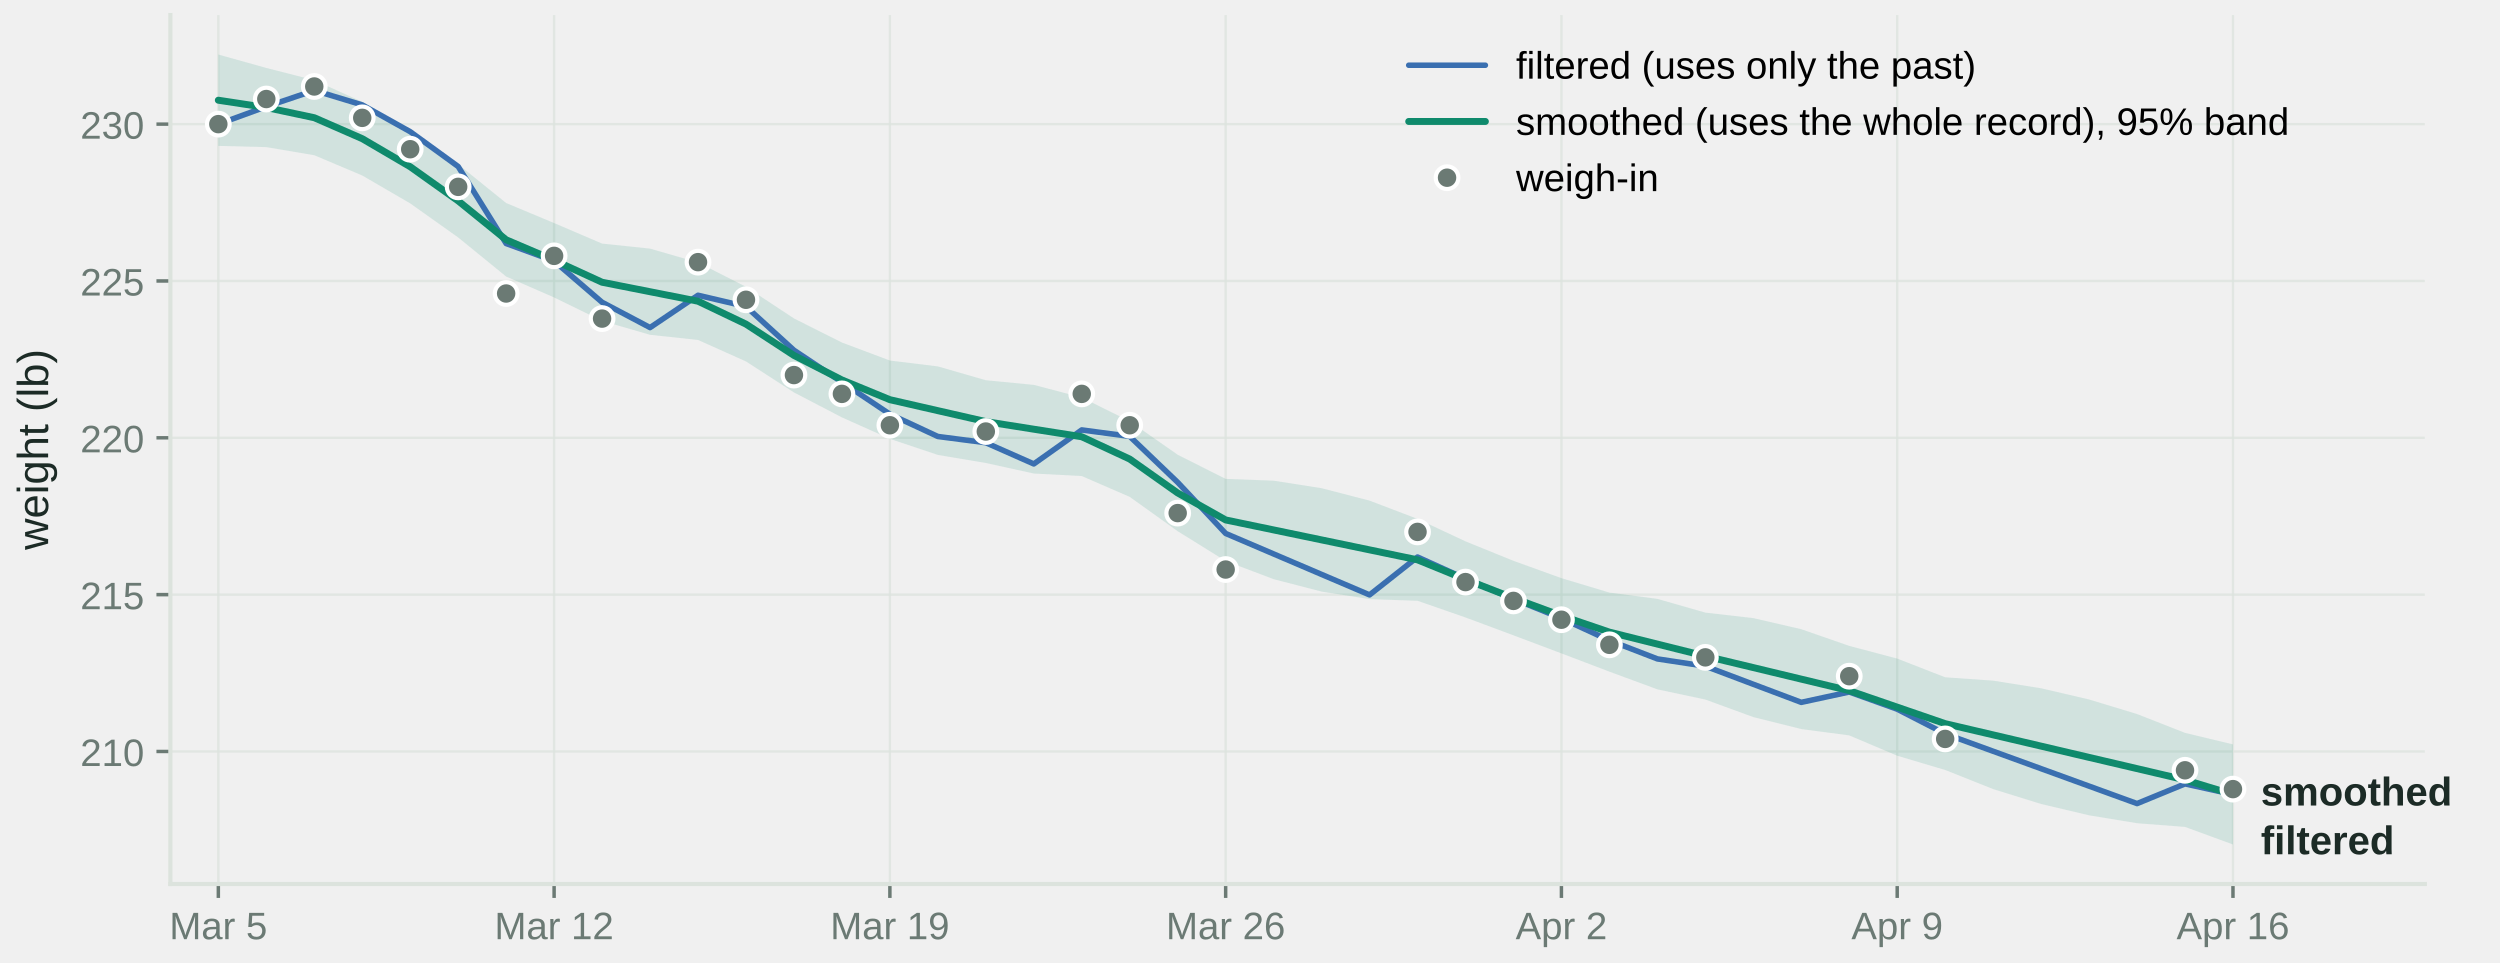
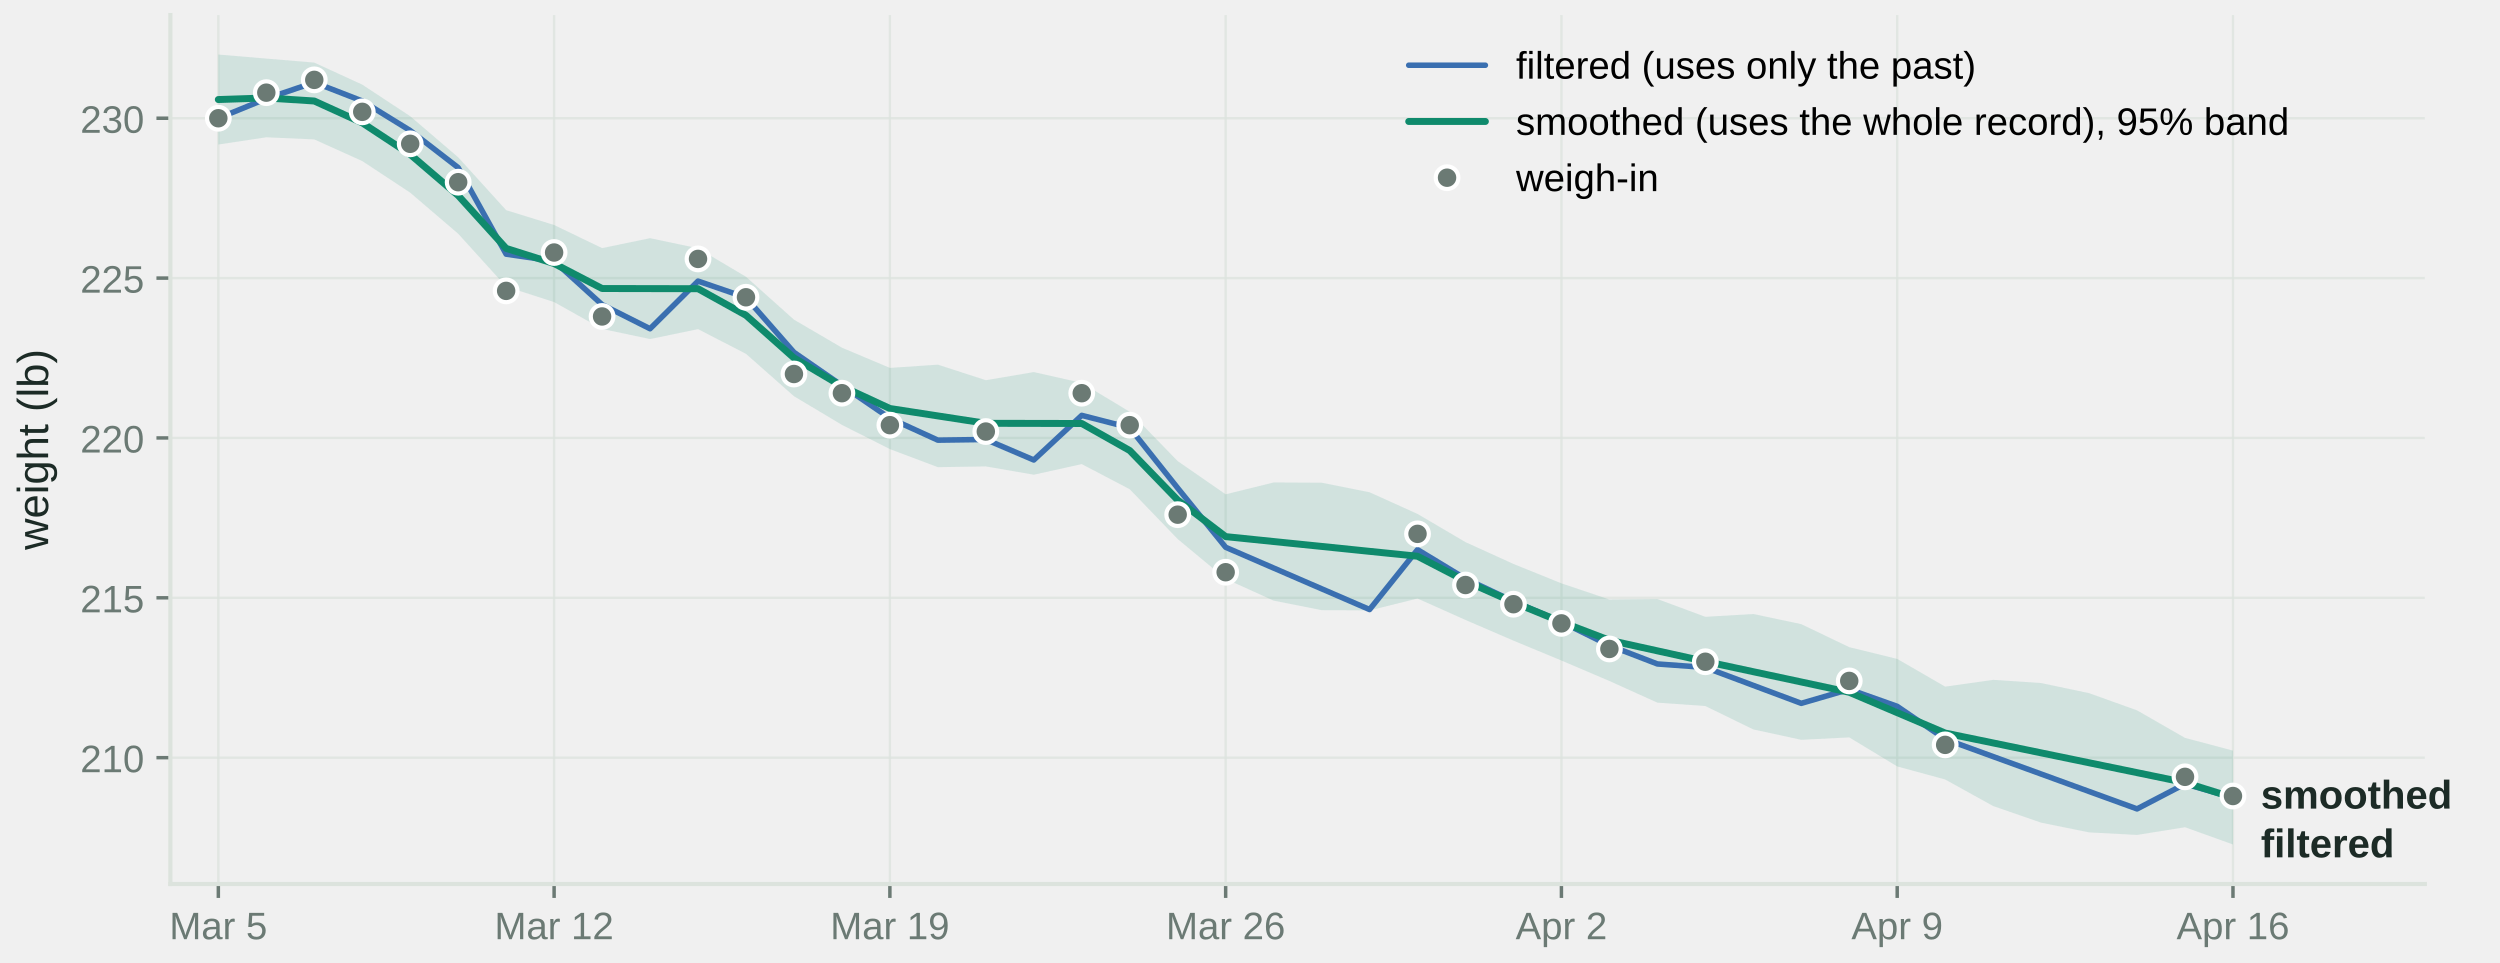
<svg xmlns="http://www.w3.org/2000/svg" xmlns:xlink="http://www.w3.org/1999/xlink" width="717.771pt" height="276.266pt" viewBox="0 0 717.771 276.266" version="1.1">
  <defs>
    <style type="text/css">*{stroke-linejoin: round; stroke-linecap: butt}</style>
  </defs>
  <g id="figure_1">
    <g id="patch_1">
      <path d="M 0 276.266  L 717.771 276.266  L 717.771 0  L 0 0  L 0 276.266  z " style="fill: none" />
    </g>
    <g id="axes_1">
      <g id="patch_2">
        <path d="M 48.914 253.8  L 696.194 253.8  L 696.194 4.32  L 48.914 4.32  L 48.914 253.8  z " style="fill: none" />
      </g>
      <g id="matplotlib.axis_1">
        <g id="xtick_1">
          <g id="line2d_1">
-             <path d="M 62.686 253.8  L 62.686 4.32  " clip-path="url(#p06684afb29)" style="fill: none; stroke: #dce3dd; stroke-opacity: 0.75; stroke-width: 0.7; stroke-linecap: round" />
+             <path d="M 62.686 253.8  L 62.686 4.32  " clip-path="url(#pcd0223d66e)" style="fill: none; stroke: #dce3dd; stroke-opacity: 0.75; stroke-width: 0.7; stroke-linecap: round" />
          </g>
          <g id="line2d_2">
            <defs>
-               <path id="m4f21d773d2" d="M 0 0  L 0 4  " style="stroke: #6b7a74" />
+               <path id="me67320634f" d="M 0 0  L 0 4  " style="stroke: #6b7a74" />
            </defs>
            <g>
-               <use xlink:href="#m4f21d773d2" x="62.686" y="253.8" style="fill: #6b7a74; stroke: #6b7a74" />
+               <use xlink:href="#me67320634f" x="62.686" y="253.8" style="fill: #6b7a74; stroke: #6b7a74" />
            </g>
          </g>
          <g id="text_1">
            <text style="font-size: 11px; font-family: 'Source Sans Pro', 'Source Sans 3', 'Helvetica Neue', 'Arial', 'DejaVu Sans', sans-serif; text-anchor: middle; fill: #6b7a74" x="62.686" y="269.658" transform="rotate(-0 62.68582 269.6583)">Mar 5</text>
          </g>
        </g>
        <g id="xtick_2">
          <g id="line2d_3">
-             <path d="M 159.089 253.8  L 159.089 4.32  " clip-path="url(#p06684afb29)" style="fill: none; stroke: #dce3dd; stroke-opacity: 0.75; stroke-width: 0.7; stroke-linecap: round" />
+             <path d="M 159.089 253.8  L 159.089 4.32  " clip-path="url(#pcd0223d66e)" style="fill: none; stroke: #dce3dd; stroke-opacity: 0.75; stroke-width: 0.7; stroke-linecap: round" />
          </g>
          <g id="line2d_4">
            <g>
-               <use xlink:href="#m4f21d773d2" x="159.089" y="253.8" style="fill: #6b7a74; stroke: #6b7a74" />
+               <use xlink:href="#me67320634f" x="159.089" y="253.8" style="fill: #6b7a74; stroke: #6b7a74" />
            </g>
          </g>
          <g id="text_2">
            <text style="font-size: 11px; font-family: 'Source Sans Pro', 'Source Sans 3', 'Helvetica Neue', 'Arial', 'DejaVu Sans', sans-serif; text-anchor: middle; fill: #6b7a74" x="159.089" y="269.658" transform="rotate(-0 159.0892 269.6583)">Mar 12</text>
          </g>
        </g>
        <g id="xtick_3">
          <g id="line2d_5">
-             <path d="M 255.493 253.8  L 255.493 4.32  " clip-path="url(#p06684afb29)" style="fill: none; stroke: #dce3dd; stroke-opacity: 0.75; stroke-width: 0.7; stroke-linecap: round" />
+             <path d="M 255.493 253.8  L 255.493 4.32  " clip-path="url(#pcd0223d66e)" style="fill: none; stroke: #dce3dd; stroke-opacity: 0.75; stroke-width: 0.7; stroke-linecap: round" />
          </g>
          <g id="line2d_6">
            <g>
-               <use xlink:href="#m4f21d773d2" x="255.493" y="253.8" style="fill: #6b7a74; stroke: #6b7a74" />
+               <use xlink:href="#me67320634f" x="255.493" y="253.8" style="fill: #6b7a74; stroke: #6b7a74" />
            </g>
          </g>
          <g id="text_3">
            <text style="font-size: 11px; font-family: 'Source Sans Pro', 'Source Sans 3', 'Helvetica Neue', 'Arial', 'DejaVu Sans', sans-serif; text-anchor: middle; fill: #6b7a74" x="255.493" y="269.658" transform="rotate(-0 255.4926 269.6583)">Mar 19</text>
          </g>
        </g>
        <g id="xtick_4">
          <g id="line2d_7">
-             <path d="M 351.896 253.8  L 351.896 4.32  " clip-path="url(#p06684afb29)" style="fill: none; stroke: #dce3dd; stroke-opacity: 0.75; stroke-width: 0.7; stroke-linecap: round" />
+             <path d="M 351.896 253.8  L 351.896 4.32  " clip-path="url(#pcd0223d66e)" style="fill: none; stroke: #dce3dd; stroke-opacity: 0.75; stroke-width: 0.7; stroke-linecap: round" />
          </g>
          <g id="line2d_8">
            <g>
-               <use xlink:href="#m4f21d773d2" x="351.896" y="253.8" style="fill: #6b7a74; stroke: #6b7a74" />
+               <use xlink:href="#me67320634f" x="351.896" y="253.8" style="fill: #6b7a74; stroke: #6b7a74" />
            </g>
          </g>
          <g id="text_4">
            <text style="font-size: 11px; font-family: 'Source Sans Pro', 'Source Sans 3', 'Helvetica Neue', 'Arial', 'DejaVu Sans', sans-serif; text-anchor: middle; fill: #6b7a74" x="351.896" y="269.658" transform="rotate(-0 351.896 269.6583)">Mar 26</text>
          </g>
        </g>
        <g id="xtick_5">
          <g id="line2d_9">
-             <path d="M 448.299 253.8  L 448.299 4.32  " clip-path="url(#p06684afb29)" style="fill: none; stroke: #dce3dd; stroke-opacity: 0.75; stroke-width: 0.7; stroke-linecap: round" />
+             <path d="M 448.299 253.8  L 448.299 4.32  " clip-path="url(#pcd0223d66e)" style="fill: none; stroke: #dce3dd; stroke-opacity: 0.75; stroke-width: 0.7; stroke-linecap: round" />
          </g>
          <g id="line2d_10">
            <g>
-               <use xlink:href="#m4f21d773d2" x="448.299" y="253.8" style="fill: #6b7a74; stroke: #6b7a74" />
+               <use xlink:href="#me67320634f" x="448.299" y="253.8" style="fill: #6b7a74; stroke: #6b7a74" />
            </g>
          </g>
          <g id="text_5">
            <text style="font-size: 11px; font-family: 'Source Sans Pro', 'Source Sans 3', 'Helvetica Neue', 'Arial', 'DejaVu Sans', sans-serif; text-anchor: middle; fill: #6b7a74" x="448.299" y="269.658" transform="rotate(-0 448.2994 269.6583)">Apr 2</text>
          </g>
        </g>
        <g id="xtick_6">
          <g id="line2d_11">
-             <path d="M 544.703 253.8  L 544.703 4.32  " clip-path="url(#p06684afb29)" style="fill: none; stroke: #dce3dd; stroke-opacity: 0.75; stroke-width: 0.7; stroke-linecap: round" />
+             <path d="M 544.703 253.8  L 544.703 4.32  " clip-path="url(#pcd0223d66e)" style="fill: none; stroke: #dce3dd; stroke-opacity: 0.75; stroke-width: 0.7; stroke-linecap: round" />
          </g>
          <g id="line2d_12">
            <g>
-               <use xlink:href="#m4f21d773d2" x="544.703" y="253.8" style="fill: #6b7a74; stroke: #6b7a74" />
+               <use xlink:href="#me67320634f" x="544.703" y="253.8" style="fill: #6b7a74; stroke: #6b7a74" />
            </g>
          </g>
          <g id="text_6">
            <text style="font-size: 11px; font-family: 'Source Sans Pro', 'Source Sans 3', 'Helvetica Neue', 'Arial', 'DejaVu Sans', sans-serif; text-anchor: middle; fill: #6b7a74" x="544.703" y="269.658" transform="rotate(-0 544.7028 269.6583)">Apr 9</text>
          </g>
        </g>
        <g id="xtick_7">
          <g id="line2d_13">
-             <path d="M 641.106 253.8  L 641.106 4.32  " clip-path="url(#p06684afb29)" style="fill: none; stroke: #dce3dd; stroke-opacity: 0.75; stroke-width: 0.7; stroke-linecap: round" />
+             <path d="M 641.106 253.8  L 641.106 4.32  " clip-path="url(#pcd0223d66e)" style="fill: none; stroke: #dce3dd; stroke-opacity: 0.75; stroke-width: 0.7; stroke-linecap: round" />
          </g>
          <g id="line2d_14">
            <g>
-               <use xlink:href="#m4f21d773d2" x="641.106" y="253.8" style="fill: #6b7a74; stroke: #6b7a74" />
+               <use xlink:href="#me67320634f" x="641.106" y="253.8" style="fill: #6b7a74; stroke: #6b7a74" />
            </g>
          </g>
          <g id="text_7">
            <text style="font-size: 11px; font-family: 'Source Sans Pro', 'Source Sans 3', 'Helvetica Neue', 'Arial', 'DejaVu Sans', sans-serif; text-anchor: middle; fill: #6b7a74" x="641.106" y="269.658" transform="rotate(-0 641.1062 269.6583)">Apr 16</text>
          </g>
        </g>
      </g>
      <g id="matplotlib.axis_2">
        <g id="ytick_1">
          <g id="line2d_15">
-             <path d="M 48.914 215.754  L 696.194 215.754  " clip-path="url(#p06684afb29)" style="fill: none; stroke: #dce3dd; stroke-opacity: 0.75; stroke-width: 0.7; stroke-linecap: round" />
+             <path d="M 48.914 217.529  L 696.194 217.529  " clip-path="url(#pcd0223d66e)" style="fill: none; stroke: #dce3dd; stroke-opacity: 0.75; stroke-width: 0.7; stroke-linecap: round" />
          </g>
          <g id="line2d_16">
            <defs>
-               <path id="mbe0faba959" d="M 0 0  L -4 0  " style="stroke: #6b7a74" />
+               <path id="m14f729a440" d="M 0 0  L -4 0  " style="stroke: #6b7a74" />
            </defs>
            <g>
-               <use xlink:href="#mbe0faba959" x="48.914" y="215.754" style="fill: #6b7a74; stroke: #6b7a74" />
+               <use xlink:href="#m14f729a440" x="48.914" y="217.529" style="fill: #6b7a74; stroke: #6b7a74" />
            </g>
          </g>
          <g id="text_8">
-             <text style="font-size: 11px; font-family: 'Source Sans Pro', 'Source Sans 3', 'Helvetica Neue', 'Arial', 'DejaVu Sans', sans-serif; text-anchor: end; fill: #6b7a74" x="41.414" y="219.933" transform="rotate(-0 41.41391 219.9329)">210</text>
+             <text style="font-size: 11px; font-family: 'Source Sans Pro', 'Source Sans 3', 'Helvetica Neue', 'Arial', 'DejaVu Sans', sans-serif; text-anchor: end; fill: #6b7a74" x="41.414" y="221.708" transform="rotate(-0 41.41391 221.7084)">210</text>
          </g>
        </g>
        <g id="ytick_2">
          <g id="line2d_17">
-             <path d="M 48.914 170.725  L 696.194 170.725  " clip-path="url(#p06684afb29)" style="fill: none; stroke: #dce3dd; stroke-opacity: 0.75; stroke-width: 0.7; stroke-linecap: round" />
+             <path d="M 48.914 171.634  L 696.194 171.634  " clip-path="url(#pcd0223d66e)" style="fill: none; stroke: #dce3dd; stroke-opacity: 0.75; stroke-width: 0.7; stroke-linecap: round" />
          </g>
          <g id="line2d_18">
            <g>
-               <use xlink:href="#mbe0faba959" x="48.914" y="170.725" style="fill: #6b7a74; stroke: #6b7a74" />
+               <use xlink:href="#m14f729a440" x="48.914" y="171.634" style="fill: #6b7a74; stroke: #6b7a74" />
            </g>
          </g>
          <g id="text_9">
-             <text style="font-size: 11px; font-family: 'Source Sans Pro', 'Source Sans 3', 'Helvetica Neue', 'Arial', 'DejaVu Sans', sans-serif; text-anchor: end; fill: #6b7a74" x="41.414" y="174.904" transform="rotate(-0 41.41391 174.9038)">215</text>
+             <text style="font-size: 11px; font-family: 'Source Sans Pro', 'Source Sans 3', 'Helvetica Neue', 'Arial', 'DejaVu Sans', sans-serif; text-anchor: end; fill: #6b7a74" x="41.414" y="175.813" transform="rotate(-0 41.41391 175.8129)">215</text>
          </g>
        </g>
        <g id="ytick_3">
          <g id="line2d_19">
-             <path d="M 48.914 125.696  L 696.194 125.696  " clip-path="url(#p06684afb29)" style="fill: none; stroke: #dce3dd; stroke-opacity: 0.75; stroke-width: 0.7; stroke-linecap: round" />
+             <path d="M 48.914 125.738  L 696.194 125.738  " clip-path="url(#pcd0223d66e)" style="fill: none; stroke: #dce3dd; stroke-opacity: 0.75; stroke-width: 0.7; stroke-linecap: round" />
          </g>
          <g id="line2d_20">
            <g>
-               <use xlink:href="#mbe0faba959" x="48.914" y="125.696" style="fill: #6b7a74; stroke: #6b7a74" />
+               <use xlink:href="#m14f729a440" x="48.914" y="125.738" style="fill: #6b7a74; stroke: #6b7a74" />
            </g>
          </g>
          <g id="text_10">
-             <text style="font-size: 11px; font-family: 'Source Sans Pro', 'Source Sans 3', 'Helvetica Neue', 'Arial', 'DejaVu Sans', sans-serif; text-anchor: end; fill: #6b7a74" x="41.414" y="129.875" transform="rotate(-0 41.41391 129.8747)">220</text>
+             <text style="font-size: 11px; font-family: 'Source Sans Pro', 'Source Sans 3', 'Helvetica Neue', 'Arial', 'DejaVu Sans', sans-serif; text-anchor: end; fill: #6b7a74" x="41.414" y="129.917" transform="rotate(-0 41.41391 129.9174)">220</text>
          </g>
        </g>
        <g id="ytick_4">
          <g id="line2d_21">
-             <path d="M 48.914 80.667  L 696.194 80.667  " clip-path="url(#p06684afb29)" style="fill: none; stroke: #dce3dd; stroke-opacity: 0.75; stroke-width: 0.7; stroke-linecap: round" />
+             <path d="M 48.914 79.843  L 696.194 79.843  " clip-path="url(#pcd0223d66e)" style="fill: none; stroke: #dce3dd; stroke-opacity: 0.75; stroke-width: 0.7; stroke-linecap: round" />
          </g>
          <g id="line2d_22">
            <g>
-               <use xlink:href="#mbe0faba959" x="48.914" y="80.667" style="fill: #6b7a74; stroke: #6b7a74" />
+               <use xlink:href="#m14f729a440" x="48.914" y="79.843" style="fill: #6b7a74; stroke: #6b7a74" />
            </g>
          </g>
          <g id="text_11">
-             <text style="font-size: 11px; font-family: 'Source Sans Pro', 'Source Sans 3', 'Helvetica Neue', 'Arial', 'DejaVu Sans', sans-serif; text-anchor: end; fill: #6b7a74" x="41.414" y="84.846" transform="rotate(-0 41.41391 84.84566)">225</text>
+             <text style="font-size: 11px; font-family: 'Source Sans Pro', 'Source Sans 3', 'Helvetica Neue', 'Arial', 'DejaVu Sans', sans-serif; text-anchor: end; fill: #6b7a74" x="41.414" y="84.022" transform="rotate(-0 41.41391 84.02194)">225</text>
          </g>
        </g>
        <g id="ytick_5">
          <g id="line2d_23">
-             <path d="M 48.914 35.637  L 696.194 35.637  " clip-path="url(#p06684afb29)" style="fill: none; stroke: #dce3dd; stroke-opacity: 0.75; stroke-width: 0.7; stroke-linecap: round" />
+             <path d="M 48.914 33.947  L 696.194 33.947  " clip-path="url(#pcd0223d66e)" style="fill: none; stroke: #dce3dd; stroke-opacity: 0.75; stroke-width: 0.7; stroke-linecap: round" />
          </g>
          <g id="line2d_24">
            <g>
-               <use xlink:href="#mbe0faba959" x="48.914" y="35.637" style="fill: #6b7a74; stroke: #6b7a74" />
+               <use xlink:href="#m14f729a440" x="48.914" y="33.947" style="fill: #6b7a74; stroke: #6b7a74" />
            </g>
          </g>
          <g id="text_12">
-             <text style="font-size: 11px; font-family: 'Source Sans Pro', 'Source Sans 3', 'Helvetica Neue', 'Arial', 'DejaVu Sans', sans-serif; text-anchor: end; fill: #6b7a74" x="41.414" y="39.817" transform="rotate(-0 41.41391 39.81657)">230</text>
+             <text style="font-size: 11px; font-family: 'Source Sans Pro', 'Source Sans 3', 'Helvetica Neue', 'Arial', 'DejaVu Sans', sans-serif; text-anchor: end; fill: #6b7a74" x="41.414" y="38.126" transform="rotate(-0 41.41391 38.12647)">230</text>
          </g>
        </g>
        <g id="text_13">
          <text style="font-size: 12.5px; font-family: 'Source Sans Pro', 'Source Sans 3', 'Helvetica Neue', 'Arial', 'DejaVu Sans', sans-serif; text-anchor: middle; fill: #1c2b26" x="13.818" y="129.06" transform="rotate(-90 13.81805 129.06)">weight (lb)</text>
        </g>
      </g>
      <g id="FillBetweenPolyCollection_1">
        <defs>
-           <path id="m48ed5ab258" d="M 62.686 -260.606  L 62.686 -234.376  L 76.458 -234.025  L 90.23 -231.698  L 104.002 -225.877  L 117.773 -217.869  L 131.545 -208.089  L 145.317 -196.869  L 159.089 -190.864  L 172.861 -184.127  L 186.633 -180.137  L 200.405 -178.661  L 214.177 -172.493  L 227.949 -163.593  L 241.721 -156.427  L 255.493 -150.268  L 269.265 -145.651  L 283.036 -143.338  L 296.808 -140.311  L 310.58 -139.588  L 324.352 -133.609  L 338.124 -123.75  L 351.896 -115.193  L 365.668 -109.981  L 379.44 -106.412  L 393.212 -104.254  L 406.984 -103.773  L 420.756 -98.983  L 434.528 -93.854  L 448.299 -88.669  L 462.071 -83.429  L 475.843 -78.348  L 489.615 -75.419  L 503.387 -70.384  L 517.159 -66.947  L 530.931 -65.124  L 544.703 -59.293  L 558.475 -55.191  L 572.247 -49.708  L 586.019 -45.433  L 599.791 -42.182  L 613.562 -39.912  L 627.334 -38.85  L 641.106 -33.806  L 641.106 -62.542  L 641.106 -62.542  L 627.334 -65.856  L 613.562 -71.26  L 599.791 -75.438  L 586.019 -78.653  L 572.247 -80.845  L 558.475 -81.809  L 544.703 -87.182  L 530.931 -90.825  L 517.159 -95.613  L 503.387 -98.803  L 489.615 -100.378  L 475.843 -104.33  L 462.071 -106.129  L 448.299 -110.274  L 434.528 -115.247  L 420.756 -120.835  L 406.984 -127.285  L 393.212 -132.531  L 379.44 -136.101  L 365.668 -138.259  L 351.896 -138.775  L 338.124 -145.708  L 324.352 -155.32  L 310.58 -162.147  L 296.808 -165.765  L 283.036 -167.097  L 269.265 -171.069  L 255.493 -172.756  L 241.721 -177.927  L 227.949 -184.846  L 214.177 -193.922  L 200.405 -200.902  L 186.633 -204.884  L 172.861 -206.333  L 159.089 -212.222  L 145.317 -217.98  L 131.545 -229.094  L 117.773 -238.91  L 104.002 -247.023  L 90.23 -253.233  L 76.458 -256.76  L 62.686 -260.606  z " />
+           <path id="mf6dbccbbf6" d="M 62.686 -260.606  L 62.686 -234.771  L 76.458 -236.849  L 90.23 -236.238  L 104.002 -230.022  L 117.773 -220.953  L 131.545 -209.158  L 145.317 -193.976  L 159.089 -189.535  L 172.861 -181.827  L 186.633 -178.92  L 200.405 -181.771  L 214.177 -174.674  L 227.949 -162.51  L 241.721 -154.279  L 255.493 -147.323  L 269.265 -142.135  L 283.036 -142.354  L 296.808 -139.97  L 310.58 -143.018  L 324.352 -135.802  L 338.124 -121.502  L 351.896 -110.057  L 365.668 -103.822  L 379.44 -101.086  L 393.212 -101.004  L 406.984 -104.421  L 420.756 -98.27  L 434.528 -92.327  L 448.299 -86.62  L 462.071 -80.748  L 475.843 -74.526  L 489.615 -73.556  L 503.387 -66.84  L 517.159 -63.858  L 530.931 -64.554  L 544.703 -56.215  L 558.475 -52.464  L 572.247 -44.842  L 586.019 -40.072  L 599.791 -37.28  L 613.562 -36.549  L 627.334 -38.759  L 641.106 -33.806  L 641.106 -60.756  L 641.106 -60.756  L 627.334 -64.414  L 613.562 -72.315  L 599.791 -77.256  L 586.019 -80.156  L 572.247 -81.076  L 558.475 -79.127  L 544.703 -87.088  L 530.931 -90.462  L 517.159 -97.069  L 503.387 -99.98  L 489.615 -99.175  L 475.843 -104.283  L 462.071 -104.137  L 448.299 -108.784  L 434.528 -114.348  L 420.756 -120.614  L 406.984 -128.709  L 393.212 -134.935  L 379.44 -137.68  L 365.668 -137.753  L 351.896 -134.345  L 338.124 -143.883  L 324.352 -158.039  L 310.58 -166.335  L 296.808 -169.439  L 283.036 -167.11  L 269.265 -171.569  L 255.493 -170.64  L 241.721 -176.444  L 227.949 -184.495  L 214.177 -196.803  L 200.405 -204.98  L 186.633 -207.886  L 172.861 -205.035  L 159.089 -211.664  L 145.317 -215.925  L 131.545 -231.107  L 117.773 -242.902  L 104.002 -251.971  L 90.23 -258.295  L 76.458 -259.446  L 62.686 -260.606  z " />
        </defs>
-         <g clip-path="url(#p06684afb29)">
-           <use xlink:href="#m48ed5ab258" x="0" y="276.266" style="fill: #0f8a6c; fill-opacity: 0.14" />
+         <g clip-path="url(#pcd0223d66e)">
+           <use xlink:href="#mf6dbccbbf6" x="0" y="276.266" style="fill: #0f8a6c; fill-opacity: 0.14" />
        </g>
      </g>
      <g id="patch_3">
        <path d="M 48.914 253.8  L 48.914 4.32  " style="fill: none; stroke: #dce3dd; stroke-width: 1.2; stroke-linejoin: miter; stroke-linecap: square" />
      </g>
      <g id="patch_4">
        <path d="M 48.914 253.8  L 696.194 253.8  " style="fill: none; stroke: #dce3dd; stroke-width: 1.2; stroke-linejoin: miter; stroke-linecap: square" />
      </g>
      <g id="line2d_25">
-         <path d="M 62.686 35.637  L 76.458 30.612  L 90.23 25.956  L 104.002 30.126  L 117.773 37.808  L 131.545 47.813  L 145.317 69.923  L 159.089 74.948  L 172.861 86.781  L 186.633 94.049  L 200.405 84.773  L 214.177 87.997  L 227.949 100.551  L 241.721 109.728  L 255.493 118.914  L 269.265 125.317  L 283.036 127.11  L 296.808 133.197  L 310.58 123.435  L 324.352 125.29  L 338.124 138.484  L 351.896 153.163  L 365.668 159.044  L 379.44 164.925  L 393.212 170.797  L 406.984 159.927  L 420.756 166.168  L 434.528 171.94  L 448.299 177.533  L 462.071 183.873  L 475.843 189.178  L 489.615 191.267  L 503.387 196.463  L 517.159 201.651  L 530.931 198.67  L 544.703 203.614  L 558.475 210.684  L 572.247 215.691  L 586.019 220.698  L 599.791 225.705  L 613.562 230.712  L 627.334 225.057  L 641.106 228.092  " clip-path="url(#p06684afb29)" style="fill: none; stroke: #3a6fb0; stroke-width: 1.6; stroke-linecap: round" />
+         <path d="M 62.686 33.947  L 76.458 28.321  L 90.23 23.658  L 104.002 29  L 117.773 37.49  L 131.545 48.129  L 145.317 72.968  L 159.089 74.969  L 172.861 87.461  L 186.633 94.382  L 200.405 80.706  L 214.177 85.433  L 227.949 101.157  L 241.721 110.685  L 255.493 120.084  L 269.265 126.372  L 283.036 126.179  L 296.808 132.063  L 310.58 119.258  L 324.352 122.801  L 338.124 140.131  L 351.896 157.131  L 365.668 163.088  L 379.44 169.045  L 393.212 175.002  L 406.984 157.81  L 420.756 166.154  L 434.528 172.643  L 448.299 178.546  L 462.071 185.338  L 475.843 190.625  L 489.615 191.635  L 503.387 196.784  L 517.159 201.934  L 530.931 197.913  L 544.703 202.797  L 558.475 212.215  L 572.247 217.226  L 586.019 222.229  L 599.791 227.241  L 613.562 232.243  L 627.334 225.065  L 641.106 228.985  " clip-path="url(#pcd0223d66e)" style="fill: none; stroke: #3a6fb0; stroke-width: 1.6; stroke-linecap: round" />
      </g>
      <g id="line2d_26">
-         <path d="M 62.686 28.775  L 76.458 30.873  L 90.23 33.8  L 104.002 39.816  L 117.773 47.876  L 131.545 57.675  L 145.317 68.842  L 159.089 74.723  L 172.861 81.036  L 186.633 83.756  L 200.405 86.484  L 214.177 93.059  L 227.949 102.046  L 241.721 109.089  L 255.493 114.754  L 269.265 117.906  L 283.036 121.049  L 296.808 123.228  L 310.58 125.398  L 324.352 131.802  L 338.124 141.537  L 351.896 149.282  L 365.668 152.146  L 379.44 155.01  L 393.212 157.873  L 406.984 160.737  L 420.756 166.357  L 434.528 171.715  L 448.299 176.795  L 462.071 181.487  L 475.843 184.927  L 489.615 188.367  L 503.387 191.672  L 517.159 194.986  L 530.931 198.292  L 544.703 203.029  L 558.475 207.766  L 572.247 210.99  L 586.019 214.223  L 599.791 217.456  L 613.562 220.68  L 627.334 223.913  L 641.106 228.092  " clip-path="url(#p06684afb29)" style="fill: none; stroke: #0f8a6c; stroke-width: 2; stroke-linecap: round" />
+         <path d="M 62.686 28.578  L 76.458 28.119  L 90.23 29  L 104.002 35.269  L 117.773 44.338  L 131.545 56.133  L 145.317 71.315  L 159.089 75.666  L 172.861 82.835  L 186.633 82.863  L 200.405 82.89  L 214.177 90.527  L 227.949 102.763  L 241.721 110.905  L 255.493 117.284  L 269.265 119.414  L 283.036 121.534  L 296.808 121.562  L 310.58 121.589  L 324.352 129.346  L 338.124 143.573  L 351.896 154.065  L 365.668 155.479  L 379.44 156.883  L 393.212 158.297  L 406.984 159.701  L 420.756 166.824  L 434.528 172.928  L 448.299 178.564  L 462.071 183.824  L 475.843 186.862  L 489.615 189.9  L 503.387 192.856  L 517.159 195.802  L 530.931 198.758  L 544.703 204.614  L 558.475 210.47  L 572.247 213.307  L 586.019 216.152  L 599.791 218.998  L 613.562 221.834  L 627.334 224.68  L 641.106 228.985  " clip-path="url(#pcd0223d66e)" style="fill: none; stroke: #0f8a6c; stroke-width: 2; stroke-linecap: round" />
      </g>
      <g id="text_14">
-         <text style="font-weight: 700; font-size: 11.5px; font-family: 'Source Sans Pro', 'Source Sans 3', 'Helvetica Neue', 'Arial', 'DejaVu Sans', sans-serif; text-anchor: start; fill: #1c2b26" x="649.106" y="231.265" transform="rotate(-0 649.1062 231.265)">smoothed</text>
+         <text style="font-weight: 700; font-size: 11.5px; font-family: 'Source Sans Pro', 'Source Sans 3', 'Helvetica Neue', 'Arial', 'DejaVu Sans', sans-serif; text-anchor: start; fill: #1c2b26" x="649.106" y="232.158" transform="rotate(-0 649.1062 232.158)">smoothed</text>
      </g>
      <g id="text_15">
-         <text style="font-weight: 700; font-size: 11.5px; font-family: 'Source Sans Pro', 'Source Sans 3', 'Helvetica Neue', 'Arial', 'DejaVu Sans', sans-serif; text-anchor: start; fill: #1c2b26" x="649.106" y="245.265" transform="rotate(-0 649.1062 245.265)">filtered</text>
+         <text style="font-weight: 700; font-size: 11.5px; font-family: 'Source Sans Pro', 'Source Sans 3', 'Helvetica Neue', 'Arial', 'DejaVu Sans', sans-serif; text-anchor: start; fill: #1c2b26" x="649.106" y="246.158" transform="rotate(-0 649.1062 246.158)">filtered</text>
      </g>
      <g id="line2d_27">
        <defs>
-           <path id="m448e9d563c" d="M 0 3.25  C 0.862 3.25 1.689 2.908 2.298 2.298  C 2.908 1.689 3.25 0.862 3.25 0  C 3.25 -0.862 2.908 -1.689 2.298 -2.298  C 1.689 -2.908 0.862 -3.25 0 -3.25  C -0.862 -3.25 -1.689 -2.908 -2.298 -2.298  C -2.908 -1.689 -3.25 -0.862 -3.25 0  C -3.25 0.862 -2.908 1.689 -2.298 2.298  C -1.689 2.908 -0.862 3.25 0 3.25  z " style="stroke: #ffffff; stroke-width: 1.2" />
+           <path id="m9359d9e4d2" d="M 0 3.25  C 0.862 3.25 1.689 2.908 2.298 2.298  C 2.908 1.689 3.25 0.862 3.25 0  C 3.25 -0.862 2.908 -1.689 2.298 -2.298  C 1.689 -2.908 0.862 -3.25 0 -3.25  C -0.862 -3.25 -1.689 -2.908 -2.298 -2.298  C -2.908 -1.689 -3.25 -0.862 -3.25 0  C -3.25 0.862 -2.908 1.689 -2.298 2.298  C -1.689 2.908 -0.862 3.25 0 3.25  z " style="stroke: #ffffff; stroke-width: 1.2" />
        </defs>
-         <g clip-path="url(#p06684afb29)">
-           <use xlink:href="#m448e9d563c" x="62.686" y="35.637" style="fill: #6b7a74; stroke: #ffffff; stroke-width: 1.2" />
-           <use xlink:href="#m448e9d563c" x="76.458" y="28.433" style="fill: #6b7a74; stroke: #ffffff; stroke-width: 1.2" />
-           <use xlink:href="#m448e9d563c" x="90.23" y="24.83" style="fill: #6b7a74; stroke: #ffffff; stroke-width: 1.2" />
-           <use xlink:href="#m448e9d563c" x="104.002" y="33.836" style="fill: #6b7a74; stroke: #ffffff; stroke-width: 1.2" />
-           <use xlink:href="#m448e9d563c" x="117.773" y="42.842" style="fill: #6b7a74; stroke: #ffffff; stroke-width: 1.2" />
-           <use xlink:href="#m448e9d563c" x="131.545" y="53.649" style="fill: #6b7a74; stroke: #ffffff; stroke-width: 1.2" />
-           <use xlink:href="#m448e9d563c" x="145.317" y="84.269" style="fill: #6b7a74; stroke: #ffffff; stroke-width: 1.2" />
-           <use xlink:href="#m448e9d563c" x="159.089" y="73.462" style="fill: #6b7a74; stroke: #ffffff; stroke-width: 1.2" />
-           <use xlink:href="#m448e9d563c" x="172.861" y="91.473" style="fill: #6b7a74; stroke: #ffffff; stroke-width: 1.2" />
-           <use xlink:href="#m448e9d563c" x="200.405" y="75.263" style="fill: #6b7a74; stroke: #ffffff; stroke-width: 1.2" />
-           <use xlink:href="#m448e9d563c" x="214.177" y="86.07" style="fill: #6b7a74; stroke: #ffffff; stroke-width: 1.2" />
-           <use xlink:href="#m448e9d563c" x="227.949" y="107.684" style="fill: #6b7a74; stroke: #ffffff; stroke-width: 1.2" />
-           <use xlink:href="#m448e9d563c" x="241.721" y="113.087" style="fill: #6b7a74; stroke: #ffffff; stroke-width: 1.2" />
-           <use xlink:href="#m448e9d563c" x="255.493" y="122.093" style="fill: #6b7a74; stroke: #ffffff; stroke-width: 1.2" />
-           <use xlink:href="#m448e9d563c" x="283.036" y="123.894" style="fill: #6b7a74; stroke: #ffffff; stroke-width: 1.2" />
-           <use xlink:href="#m448e9d563c" x="310.58" y="113.087" style="fill: #6b7a74; stroke: #ffffff; stroke-width: 1.2" />
-           <use xlink:href="#m448e9d563c" x="324.352" y="122.093" style="fill: #6b7a74; stroke: #ffffff; stroke-width: 1.2" />
-           <use xlink:href="#m448e9d563c" x="338.124" y="147.31" style="fill: #6b7a74; stroke: #ffffff; stroke-width: 1.2" />
-           <use xlink:href="#m448e9d563c" x="351.896" y="163.52" style="fill: #6b7a74; stroke: #ffffff; stroke-width: 1.2" />
-           <use xlink:href="#m448e9d563c" x="406.984" y="152.713" style="fill: #6b7a74; stroke: #ffffff; stroke-width: 1.2" />
-           <use xlink:href="#m448e9d563c" x="420.756" y="167.122" style="fill: #6b7a74; stroke: #ffffff; stroke-width: 1.2" />
-           <use xlink:href="#m448e9d563c" x="434.528" y="172.526" style="fill: #6b7a74; stroke: #ffffff; stroke-width: 1.2" />
-           <use xlink:href="#m448e9d563c" x="448.299" y="177.929" style="fill: #6b7a74; stroke: #ffffff; stroke-width: 1.2" />
-           <use xlink:href="#m448e9d563c" x="462.071" y="185.134" style="fill: #6b7a74; stroke: #ffffff; stroke-width: 1.2" />
-           <use xlink:href="#m448e9d563c" x="489.615" y="188.736" style="fill: #6b7a74; stroke: #ffffff; stroke-width: 1.2" />
-           <use xlink:href="#m448e9d563c" x="530.931" y="194.14" style="fill: #6b7a74; stroke: #ffffff; stroke-width: 1.2" />
-           <use xlink:href="#m448e9d563c" x="558.475" y="212.151" style="fill: #6b7a74; stroke: #ffffff; stroke-width: 1.2" />
-           <use xlink:href="#m448e9d563c" x="627.334" y="221.157" style="fill: #6b7a74; stroke: #ffffff; stroke-width: 1.2" />
-           <use xlink:href="#m448e9d563c" x="641.106" y="226.561" style="fill: #6b7a74; stroke: #ffffff; stroke-width: 1.2" />
+         <g clip-path="url(#pcd0223d66e)">
+           <use xlink:href="#m9359d9e4d2" x="62.686" y="33.947" style="fill: #6b7a74; stroke: #ffffff; stroke-width: 1.2" />
+           <use xlink:href="#m9359d9e4d2" x="76.458" y="26.604" style="fill: #6b7a74; stroke: #ffffff; stroke-width: 1.2" />
+           <use xlink:href="#m9359d9e4d2" x="90.23" y="22.932" style="fill: #6b7a74; stroke: #ffffff; stroke-width: 1.2" />
+           <use xlink:href="#m9359d9e4d2" x="104.002" y="32.112" style="fill: #6b7a74; stroke: #ffffff; stroke-width: 1.2" />
+           <use xlink:href="#m9359d9e4d2" x="117.773" y="41.291" style="fill: #6b7a74; stroke: #ffffff; stroke-width: 1.2" />
+           <use xlink:href="#m9359d9e4d2" x="131.545" y="52.306" style="fill: #6b7a74; stroke: #ffffff; stroke-width: 1.2" />
+           <use xlink:href="#m9359d9e4d2" x="145.317" y="83.514" style="fill: #6b7a74; stroke: #ffffff; stroke-width: 1.2" />
+           <use xlink:href="#m9359d9e4d2" x="159.089" y="72.5" style="fill: #6b7a74; stroke: #ffffff; stroke-width: 1.2" />
+           <use xlink:href="#m9359d9e4d2" x="172.861" y="90.858" style="fill: #6b7a74; stroke: #ffffff; stroke-width: 1.2" />
+           <use xlink:href="#m9359d9e4d2" x="200.405" y="74.335" style="fill: #6b7a74; stroke: #ffffff; stroke-width: 1.2" />
+           <use xlink:href="#m9359d9e4d2" x="214.177" y="85.35" style="fill: #6b7a74; stroke: #ffffff; stroke-width: 1.2" />
+           <use xlink:href="#m9359d9e4d2" x="227.949" y="107.38" style="fill: #6b7a74; stroke: #ffffff; stroke-width: 1.2" />
+           <use xlink:href="#m9359d9e4d2" x="241.721" y="112.888" style="fill: #6b7a74; stroke: #ffffff; stroke-width: 1.2" />
+           <use xlink:href="#m9359d9e4d2" x="255.493" y="122.067" style="fill: #6b7a74; stroke: #ffffff; stroke-width: 1.2" />
+           <use xlink:href="#m9359d9e4d2" x="283.036" y="123.902" style="fill: #6b7a74; stroke: #ffffff; stroke-width: 1.2" />
+           <use xlink:href="#m9359d9e4d2" x="310.58" y="112.888" style="fill: #6b7a74; stroke: #ffffff; stroke-width: 1.2" />
+           <use xlink:href="#m9359d9e4d2" x="324.352" y="122.067" style="fill: #6b7a74; stroke: #ffffff; stroke-width: 1.2" />
+           <use xlink:href="#m9359d9e4d2" x="338.124" y="147.768" style="fill: #6b7a74; stroke: #ffffff; stroke-width: 1.2" />
+           <use xlink:href="#m9359d9e4d2" x="351.896" y="164.29" style="fill: #6b7a74; stroke: #ffffff; stroke-width: 1.2" />
+           <use xlink:href="#m9359d9e4d2" x="406.984" y="153.276" style="fill: #6b7a74; stroke: #ffffff; stroke-width: 1.2" />
+           <use xlink:href="#m9359d9e4d2" x="420.756" y="167.962" style="fill: #6b7a74; stroke: #ffffff; stroke-width: 1.2" />
+           <use xlink:href="#m9359d9e4d2" x="434.528" y="173.47" style="fill: #6b7a74; stroke: #ffffff; stroke-width: 1.2" />
+           <use xlink:href="#m9359d9e4d2" x="448.299" y="178.977" style="fill: #6b7a74; stroke: #ffffff; stroke-width: 1.2" />
+           <use xlink:href="#m9359d9e4d2" x="462.071" y="186.32" style="fill: #6b7a74; stroke: #ffffff; stroke-width: 1.2" />
+           <use xlink:href="#m9359d9e4d2" x="489.615" y="189.992" style="fill: #6b7a74; stroke: #ffffff; stroke-width: 1.2" />
+           <use xlink:href="#m9359d9e4d2" x="530.931" y="195.499" style="fill: #6b7a74; stroke: #ffffff; stroke-width: 1.2" />
+           <use xlink:href="#m9359d9e4d2" x="558.475" y="213.858" style="fill: #6b7a74; stroke: #ffffff; stroke-width: 1.2" />
+           <use xlink:href="#m9359d9e4d2" x="627.334" y="223.037" style="fill: #6b7a74; stroke: #ffffff; stroke-width: 1.2" />
+           <use xlink:href="#m9359d9e4d2" x="641.106" y="228.544" style="fill: #6b7a74; stroke: #ffffff; stroke-width: 1.2" />
        </g>
      </g>
      <g id="legend_1">
        <g id="line2d_28">
          <path d="M 404.46 18.728  L 415.46 18.728  L 426.46 18.728  " style="fill: none; stroke: #3a6fb0; stroke-width: 1.6; stroke-linecap: round" />
        </g>
        <g id="text_16">
          <text style="font-size: 11px; font-family: 'Source Sans Pro', 'Source Sans 3', 'Helvetica Neue', 'Arial', 'DejaVu Sans', sans-serif; text-anchor: start" x="435.26" y="22.578" transform="rotate(-0 435.2602 22.57828)">filtered (uses only the past)</text>
        </g>
        <g id="line2d_29">
          <path d="M 404.46 34.874  L 415.46 34.874  L 426.46 34.874  " style="fill: none; stroke: #0f8a6c; stroke-width: 2; stroke-linecap: round" />
        </g>
        <g id="text_17">
          <text style="font-size: 11px; font-family: 'Source Sans Pro', 'Source Sans 3', 'Helvetica Neue', 'Arial', 'DejaVu Sans', sans-serif; text-anchor: start" x="435.26" y="38.724" transform="rotate(-0 435.2602 38.72422)">smoothed (uses the whole record), 95% band</text>
        </g>
        <g id="line2d_30">
          <g>
-             <use xlink:href="#m448e9d563c" x="415.46" y="51.02" style="fill: #6b7a74; stroke: #ffffff; stroke-width: 1.2" />
+             <use xlink:href="#m9359d9e4d2" x="415.46" y="51.02" style="fill: #6b7a74; stroke: #ffffff; stroke-width: 1.2" />
          </g>
        </g>
        <g id="text_18">
          <text style="font-size: 11px; font-family: 'Source Sans Pro', 'Source Sans 3', 'Helvetica Neue', 'Arial', 'DejaVu Sans', sans-serif; text-anchor: start" x="435.26" y="54.87" transform="rotate(-0 435.2602 54.87016)">weigh-in</text>
        </g>
      </g>
    </g>
  </g>
  <defs>
-     <clipPath id="p06684afb29">
+     <clipPath id="pcd0223d66e">
      <rect x="48.914" y="4.32" width="647.28" height="249.48" />
    </clipPath>
  </defs>
</svg>
